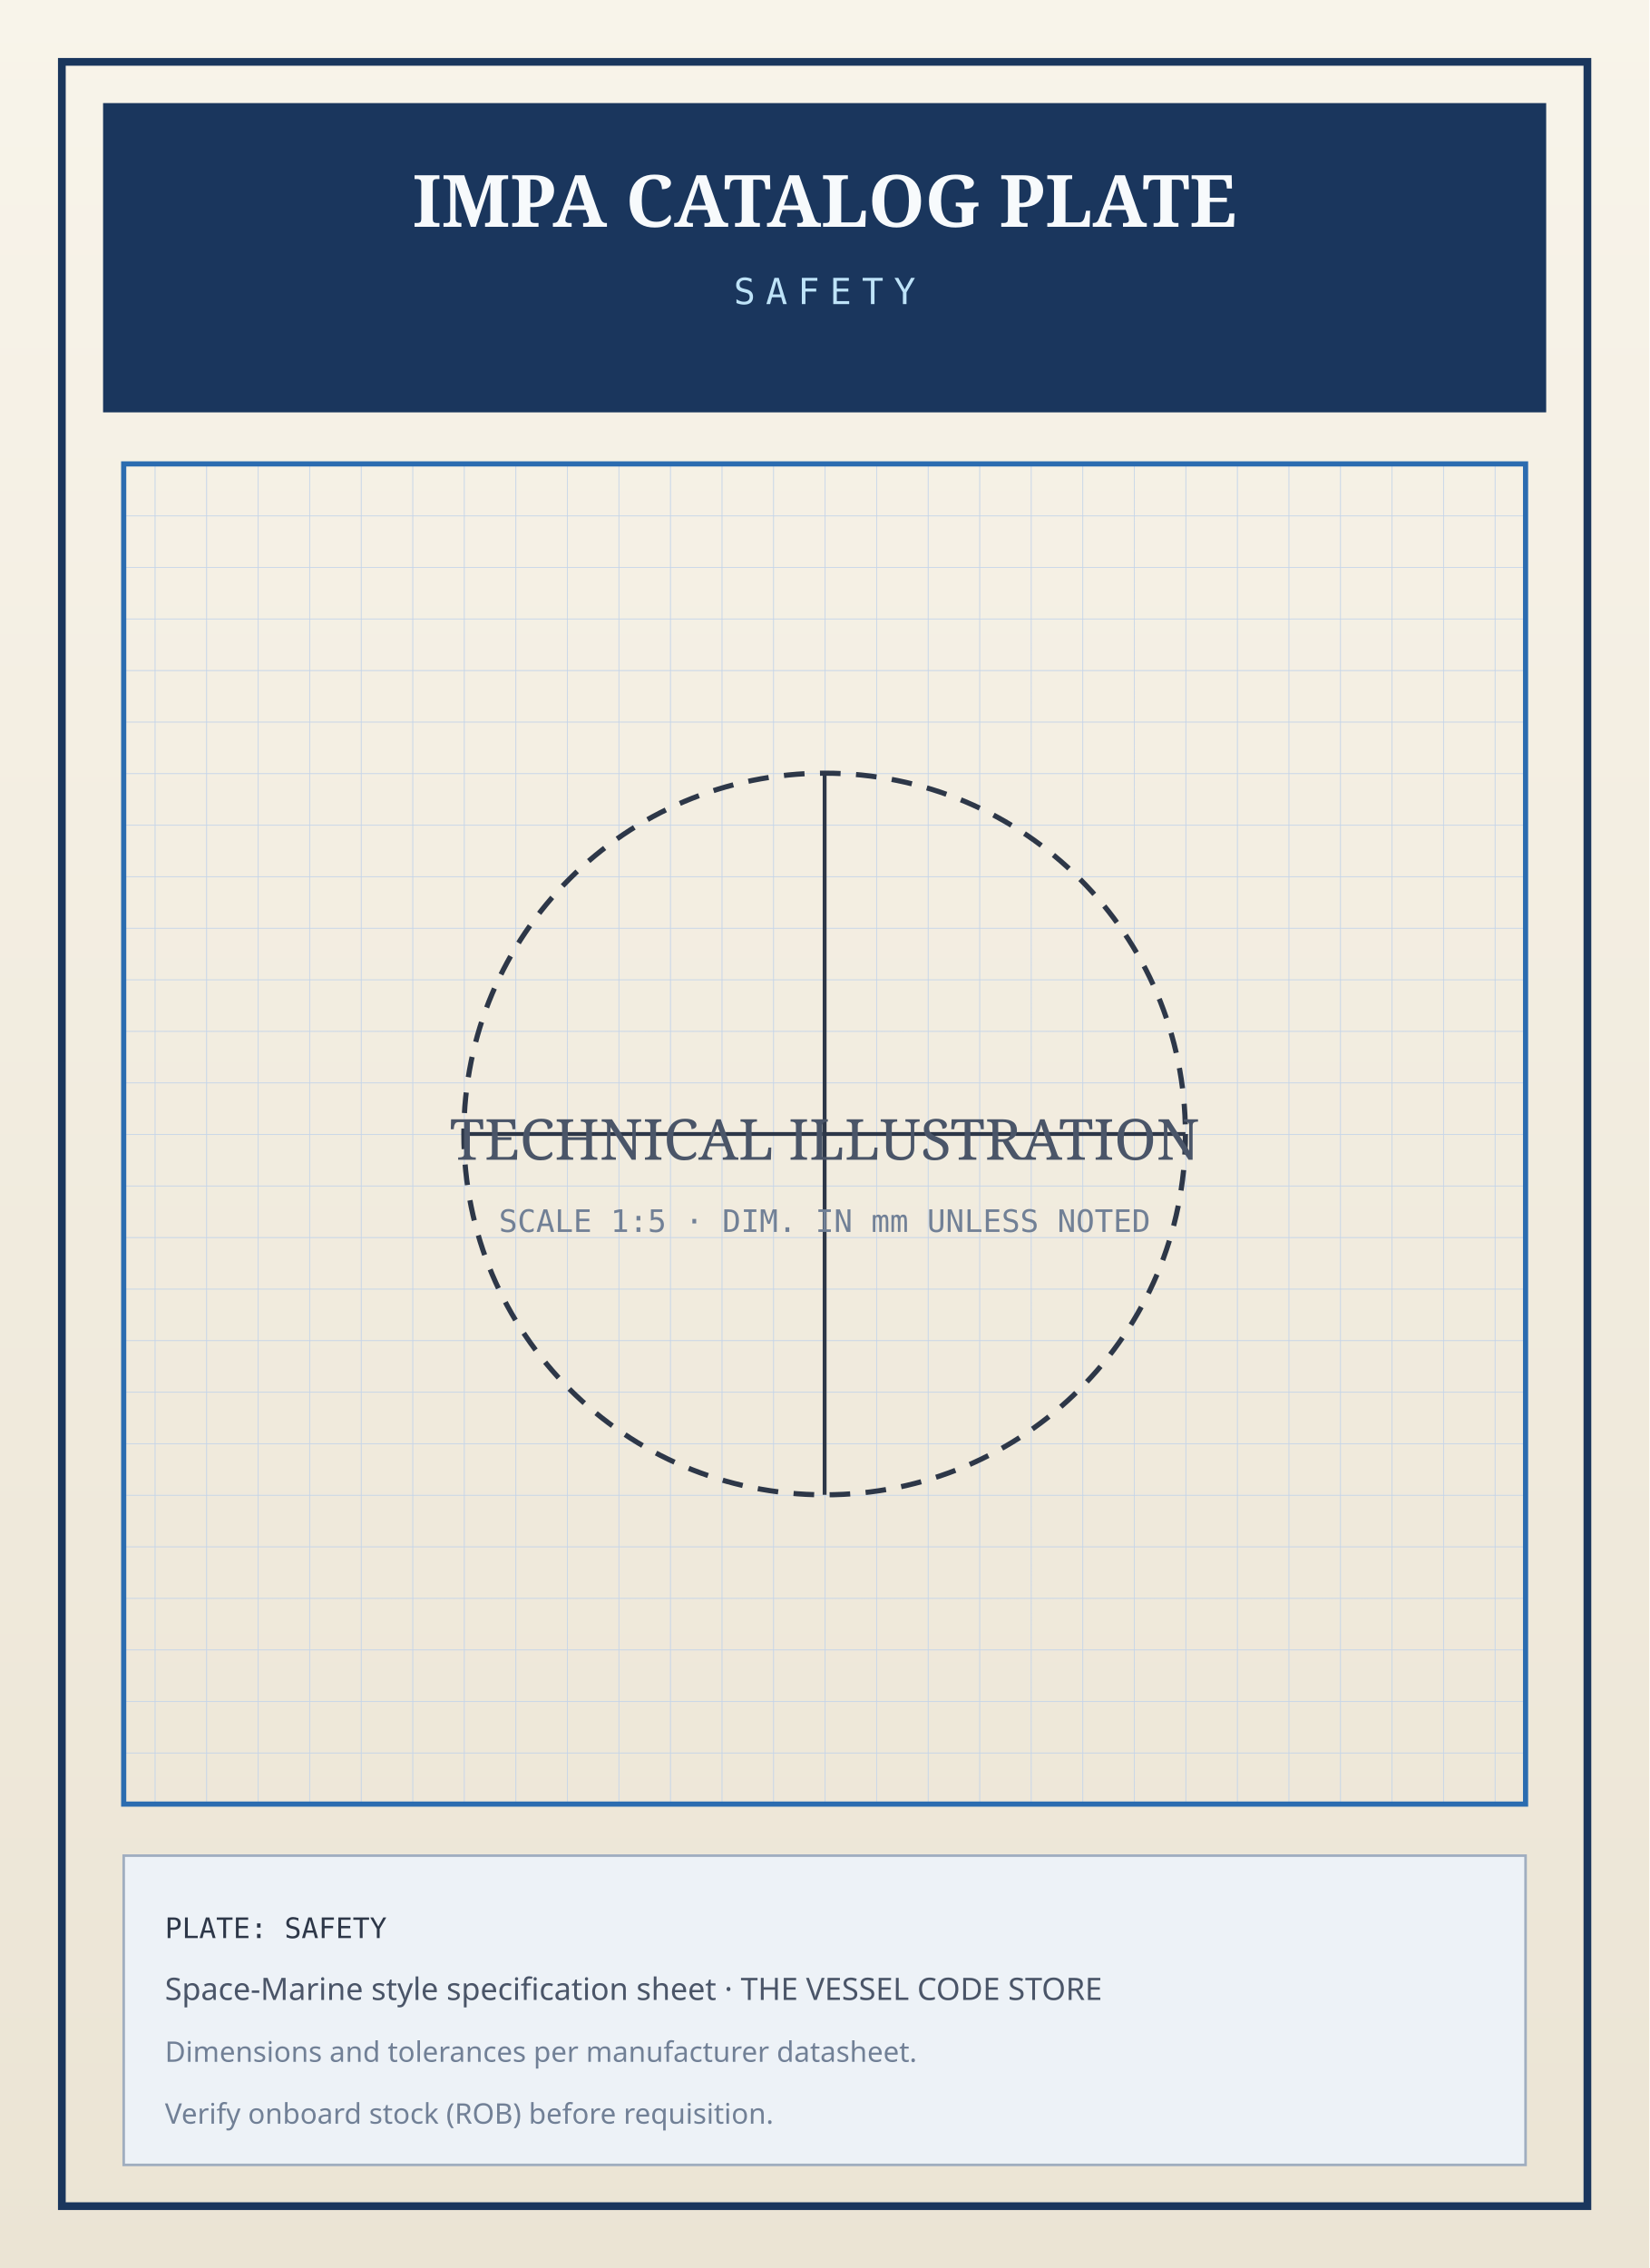
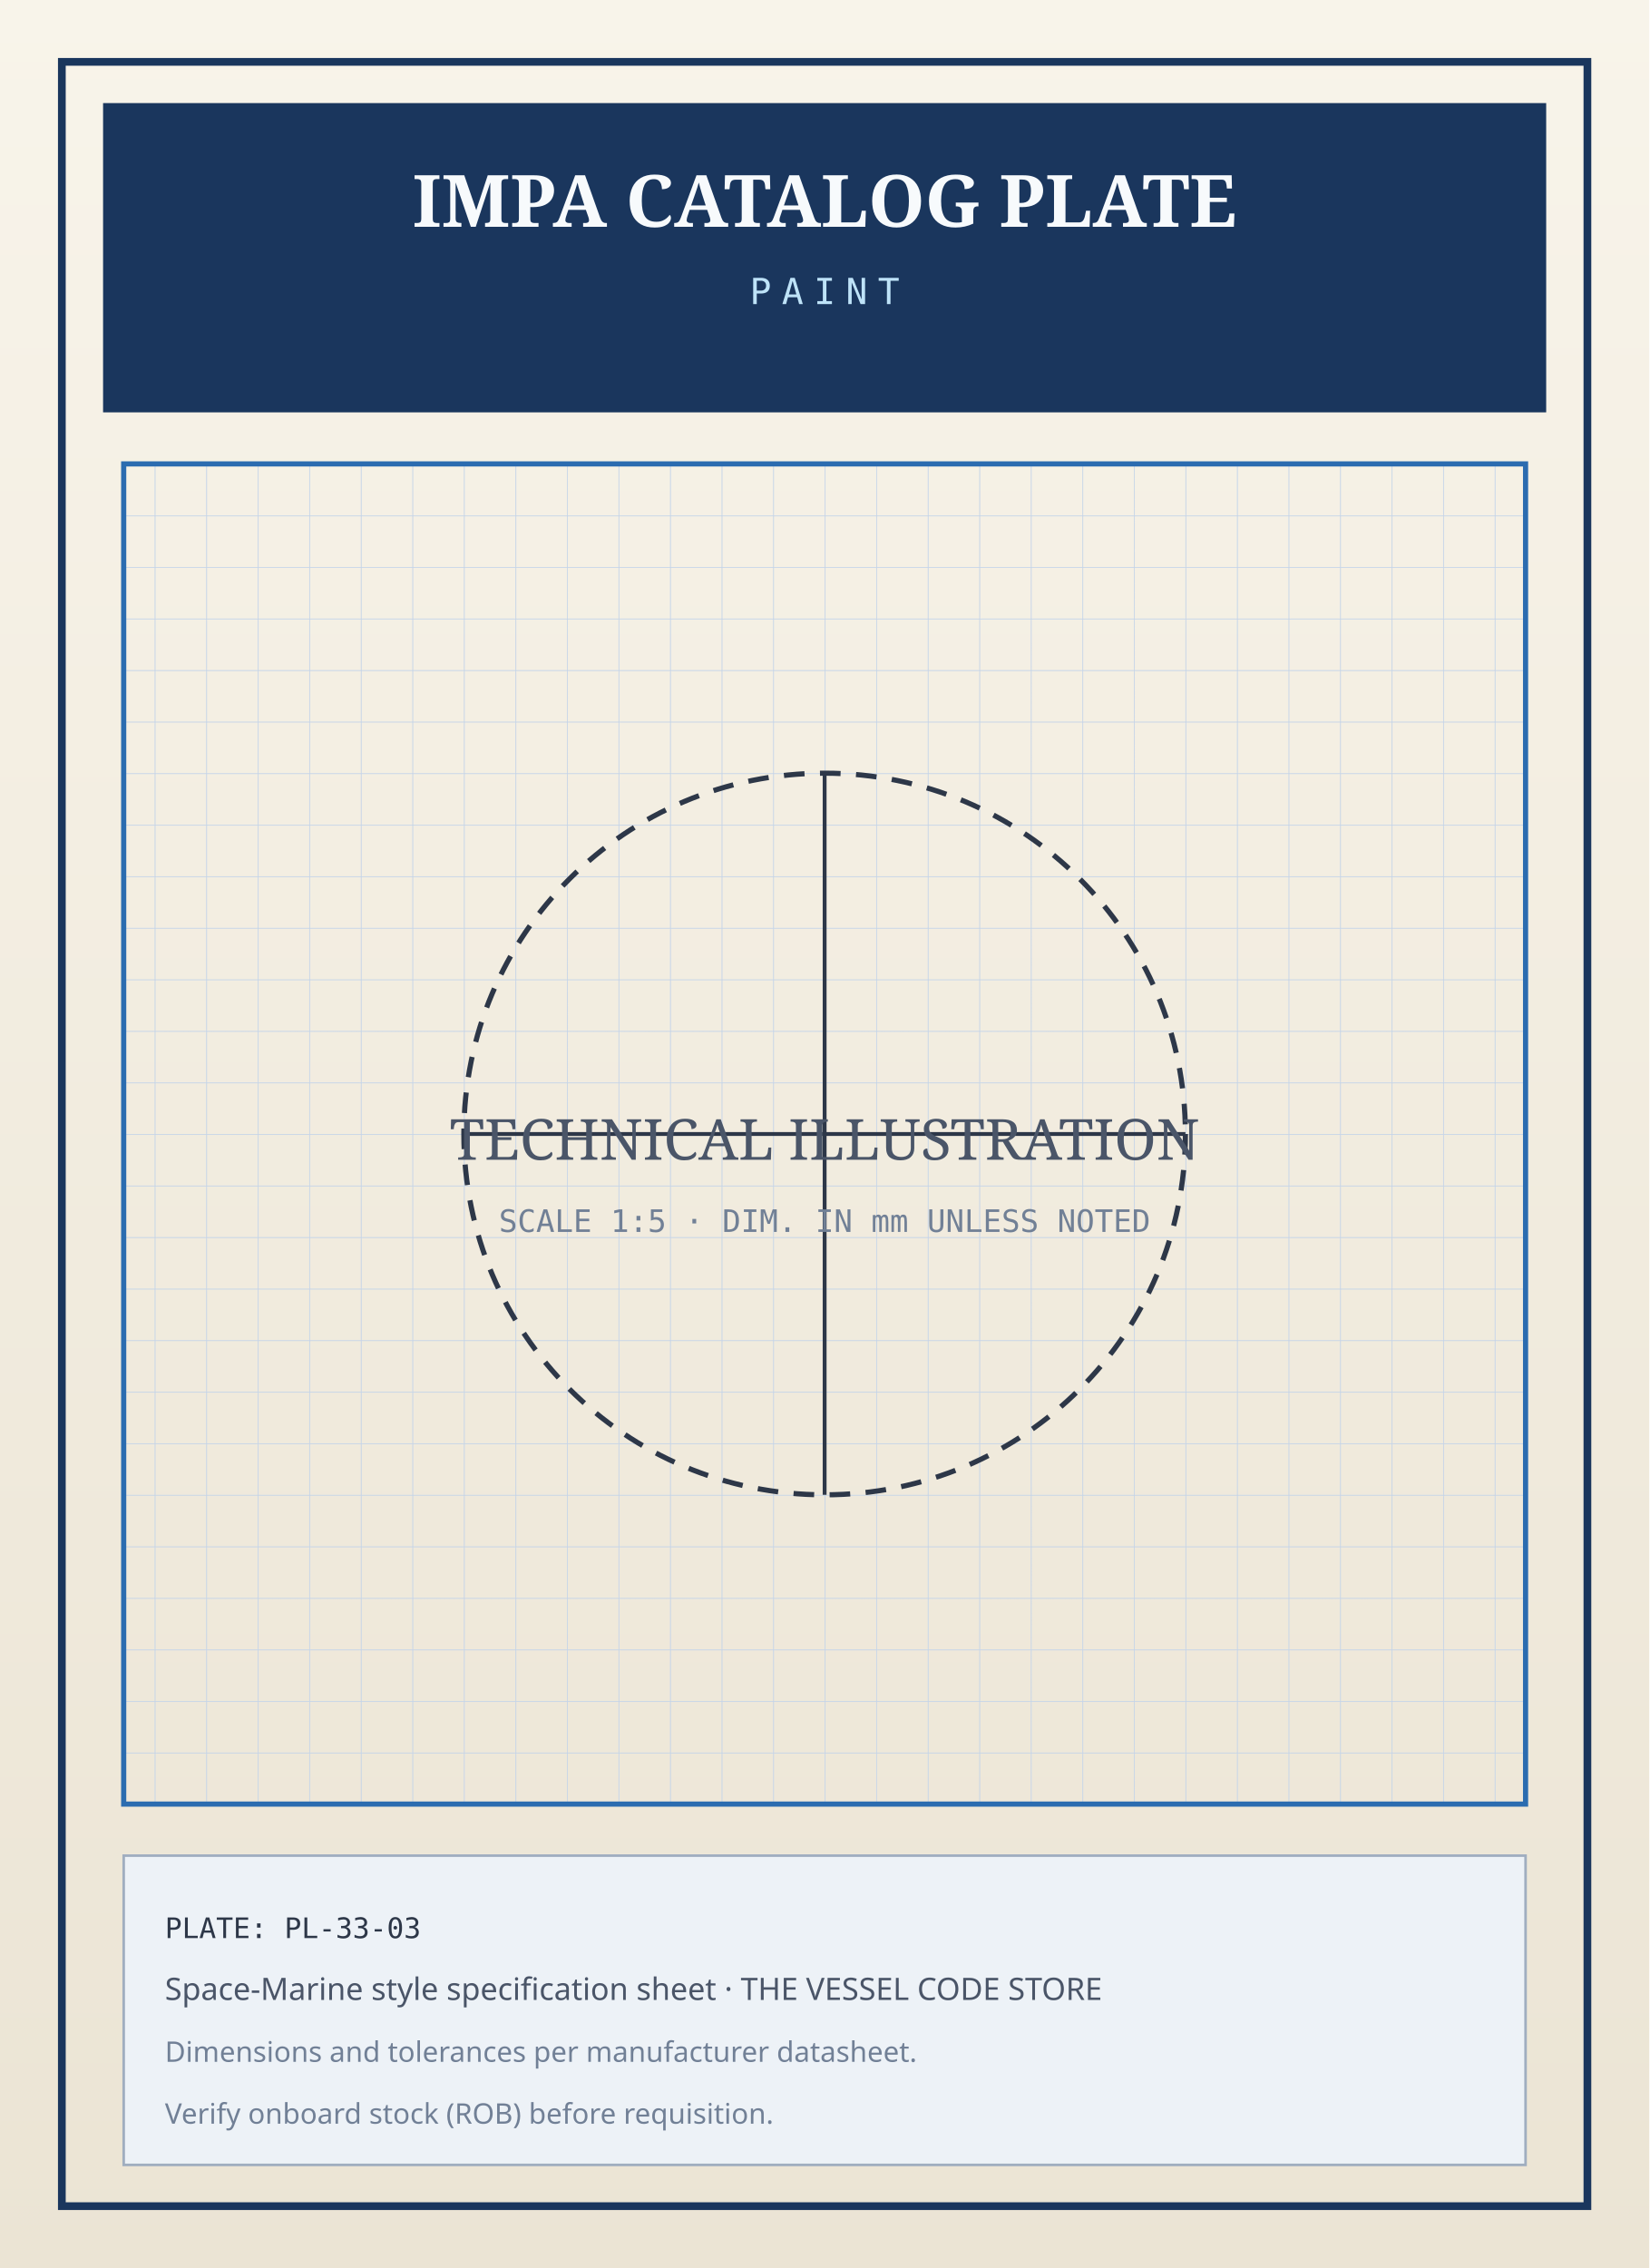
- <svg xmlns="http://www.w3.org/2000/svg" viewBox="0 0 640 880" role="img" aria-label="SAFETY catalog plate">
+ <svg xmlns="http://www.w3.org/2000/svg" viewBox="0 0 640 880" role="img" aria-label="PAINT catalog plate">
  <defs>
    <pattern id="grid" width="20" height="20" patternUnits="userSpaceOnUse">
      <path d="M 20 0 L 0 0 0 20" fill="none" stroke="#c5d4e8" stroke-width="0.6" />
    </pattern>
    <linearGradient id="paper" x1="0" y1="0" x2="0" y2="1">
      <stop offset="0%" stop-color="#f8f4ea" />
      <stop offset="100%" stop-color="#ebe4d4" />
    </linearGradient>
  </defs>
  <rect width="640" height="880" fill="url(#paper)" />
  <rect x="24" y="24" width="592" height="832" fill="none" stroke="#1a365d" stroke-width="3" />
  <rect x="40" y="40" width="560" height="120" fill="#1a365d" />
  <text x="320" y="88" text-anchor="middle" fill="#f7fafc" font-family="Georgia, serif" font-size="28" font-weight="700">IMPA CATALOG PLATE</text>
-   <text x="320" y="118" text-anchor="middle" fill="#bee3f8" font-family="ui-monospace, monospace" font-size="14" letter-spacing="4">SAFETY</text>
+   <text x="320" y="118" text-anchor="middle" fill="#bee3f8" font-family="ui-monospace, monospace" font-size="14" letter-spacing="4">PAINT</text>
  <rect x="48" y="180" width="544" height="520" fill="url(#grid)" stroke="#2b6cb0" stroke-width="2" />
  <circle cx="320" cy="440" r="140" fill="none" stroke="#2d3748" stroke-width="2" stroke-dasharray="8 6" />
  <line x1="180" y1="440" x2="460" y2="440" stroke="#2d3748" stroke-width="1.5" />
  <line x1="320" y1="300" x2="320" y2="580" stroke="#2d3748" stroke-width="1.5" />
  <text x="320" y="450" text-anchor="middle" fill="#4a5568" font-family="Georgia, serif" font-size="22">TECHNICAL ILLUSTRATION</text>
  <text x="320" y="478" text-anchor="middle" fill="#718096" font-family="ui-monospace, monospace" font-size="12">SCALE 1:5 · DIM. IN mm UNLESS NOTED</text>
  <rect x="48" y="720" width="544" height="120" fill="#edf2f7" stroke="#a0aec0" stroke-width="1" />
-   <text x="64" y="752" fill="#2d3748" font-family="ui-monospace, monospace" font-size="11">PLATE: SAFETY</text>
+   <text x="64" y="752" fill="#2d3748" font-family="ui-monospace, monospace" font-size="11">PLATE: PL-33-03</text>
  <text x="64" y="776" fill="#4a5568" font-family="ui-sans-serif, system-ui" font-size="12">Space-Marine style specification sheet · THE VESSEL CODE STORE</text>
  <text x="64" y="800" fill="#718096" font-family="ui-sans-serif, system-ui" font-size="11">Dimensions and tolerances per manufacturer datasheet.</text>
  <text x="64" y="824" fill="#718096" font-family="ui-sans-serif, system-ui" font-size="11">Verify onboard stock (ROB) before requisition.</text>
</svg>
